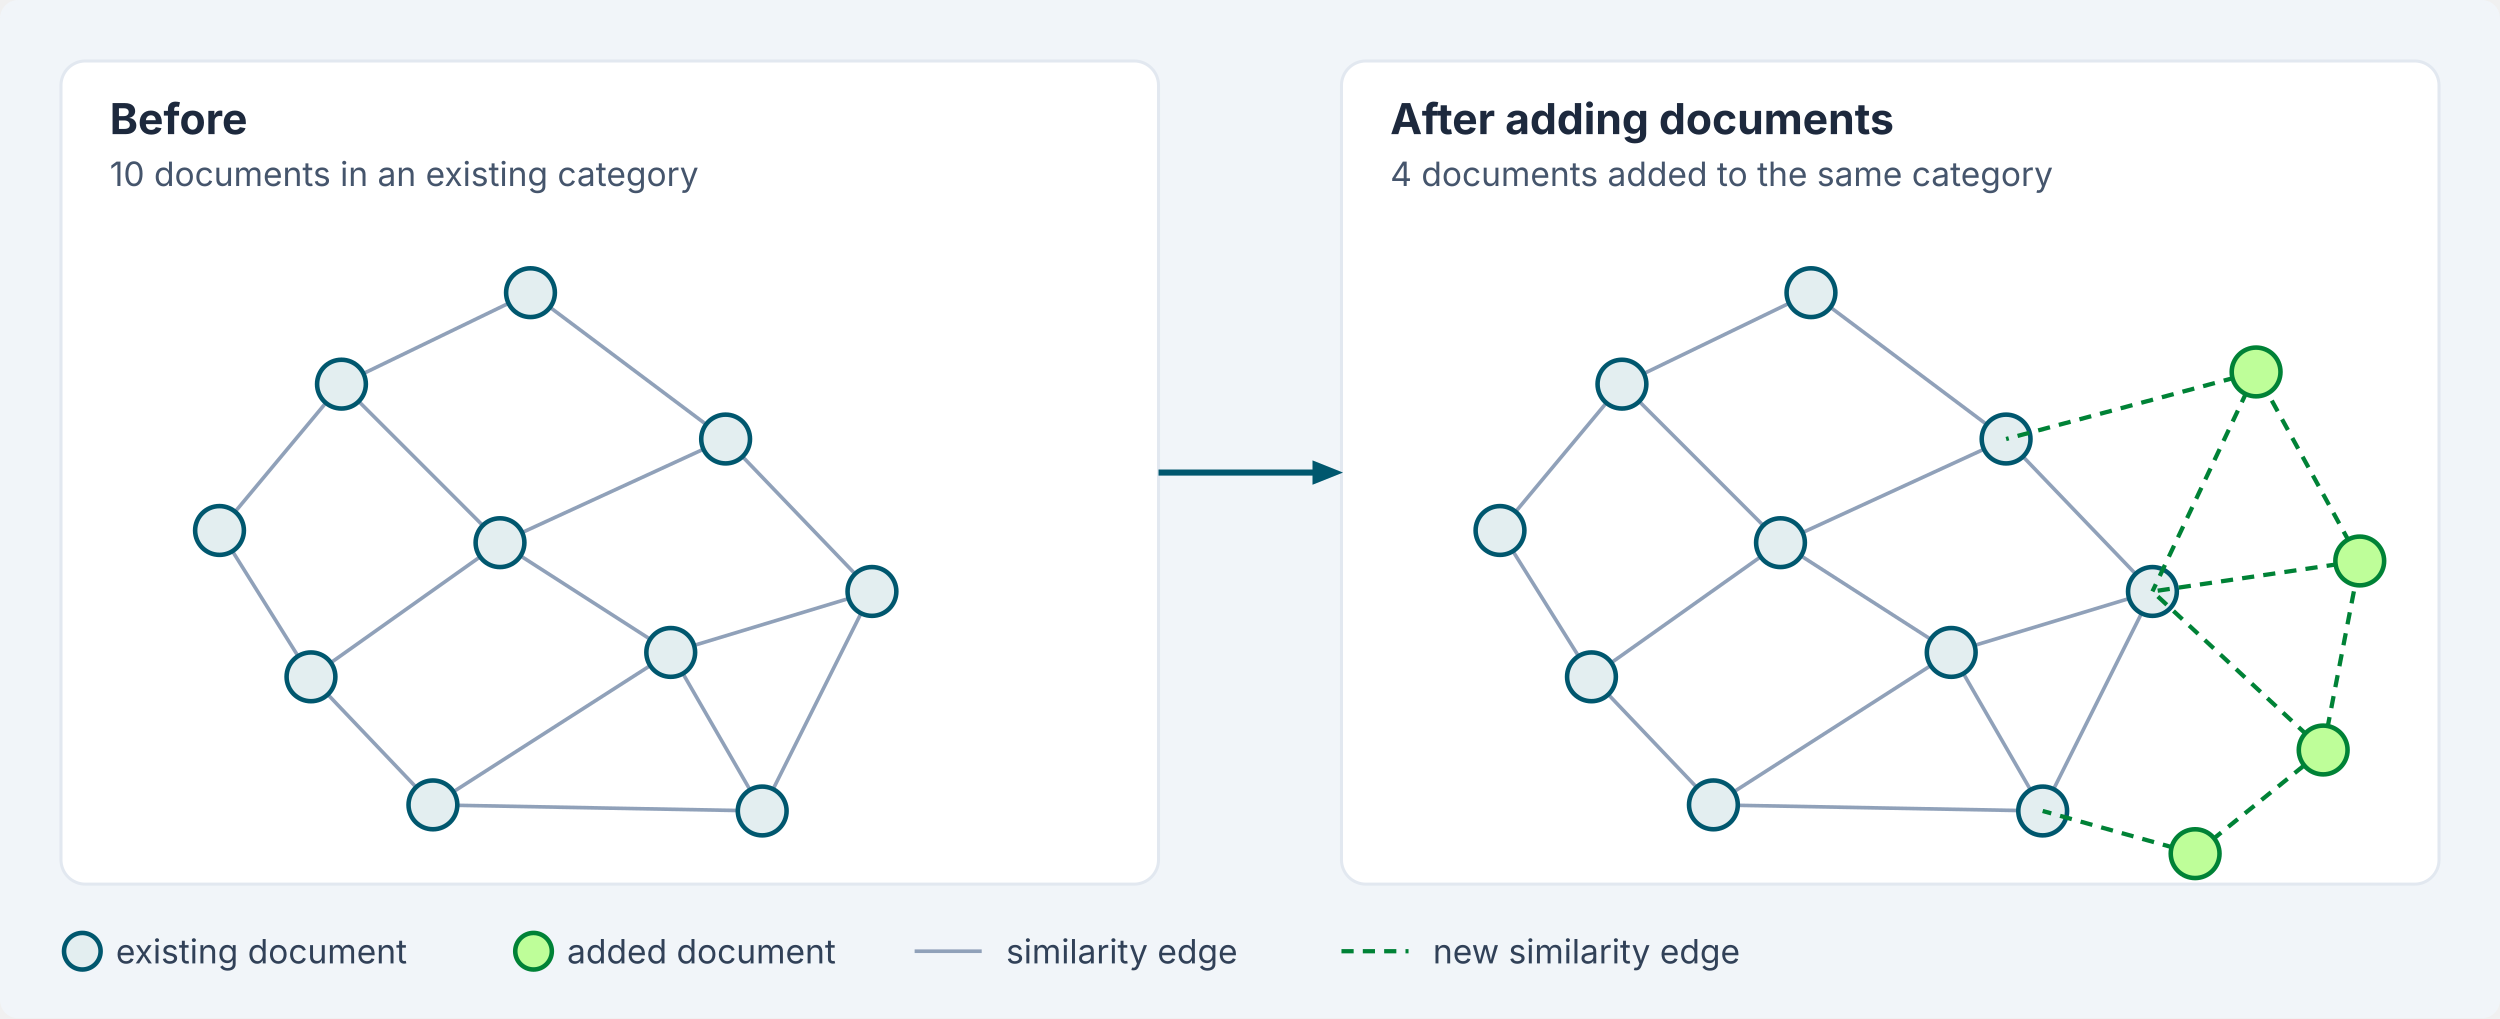
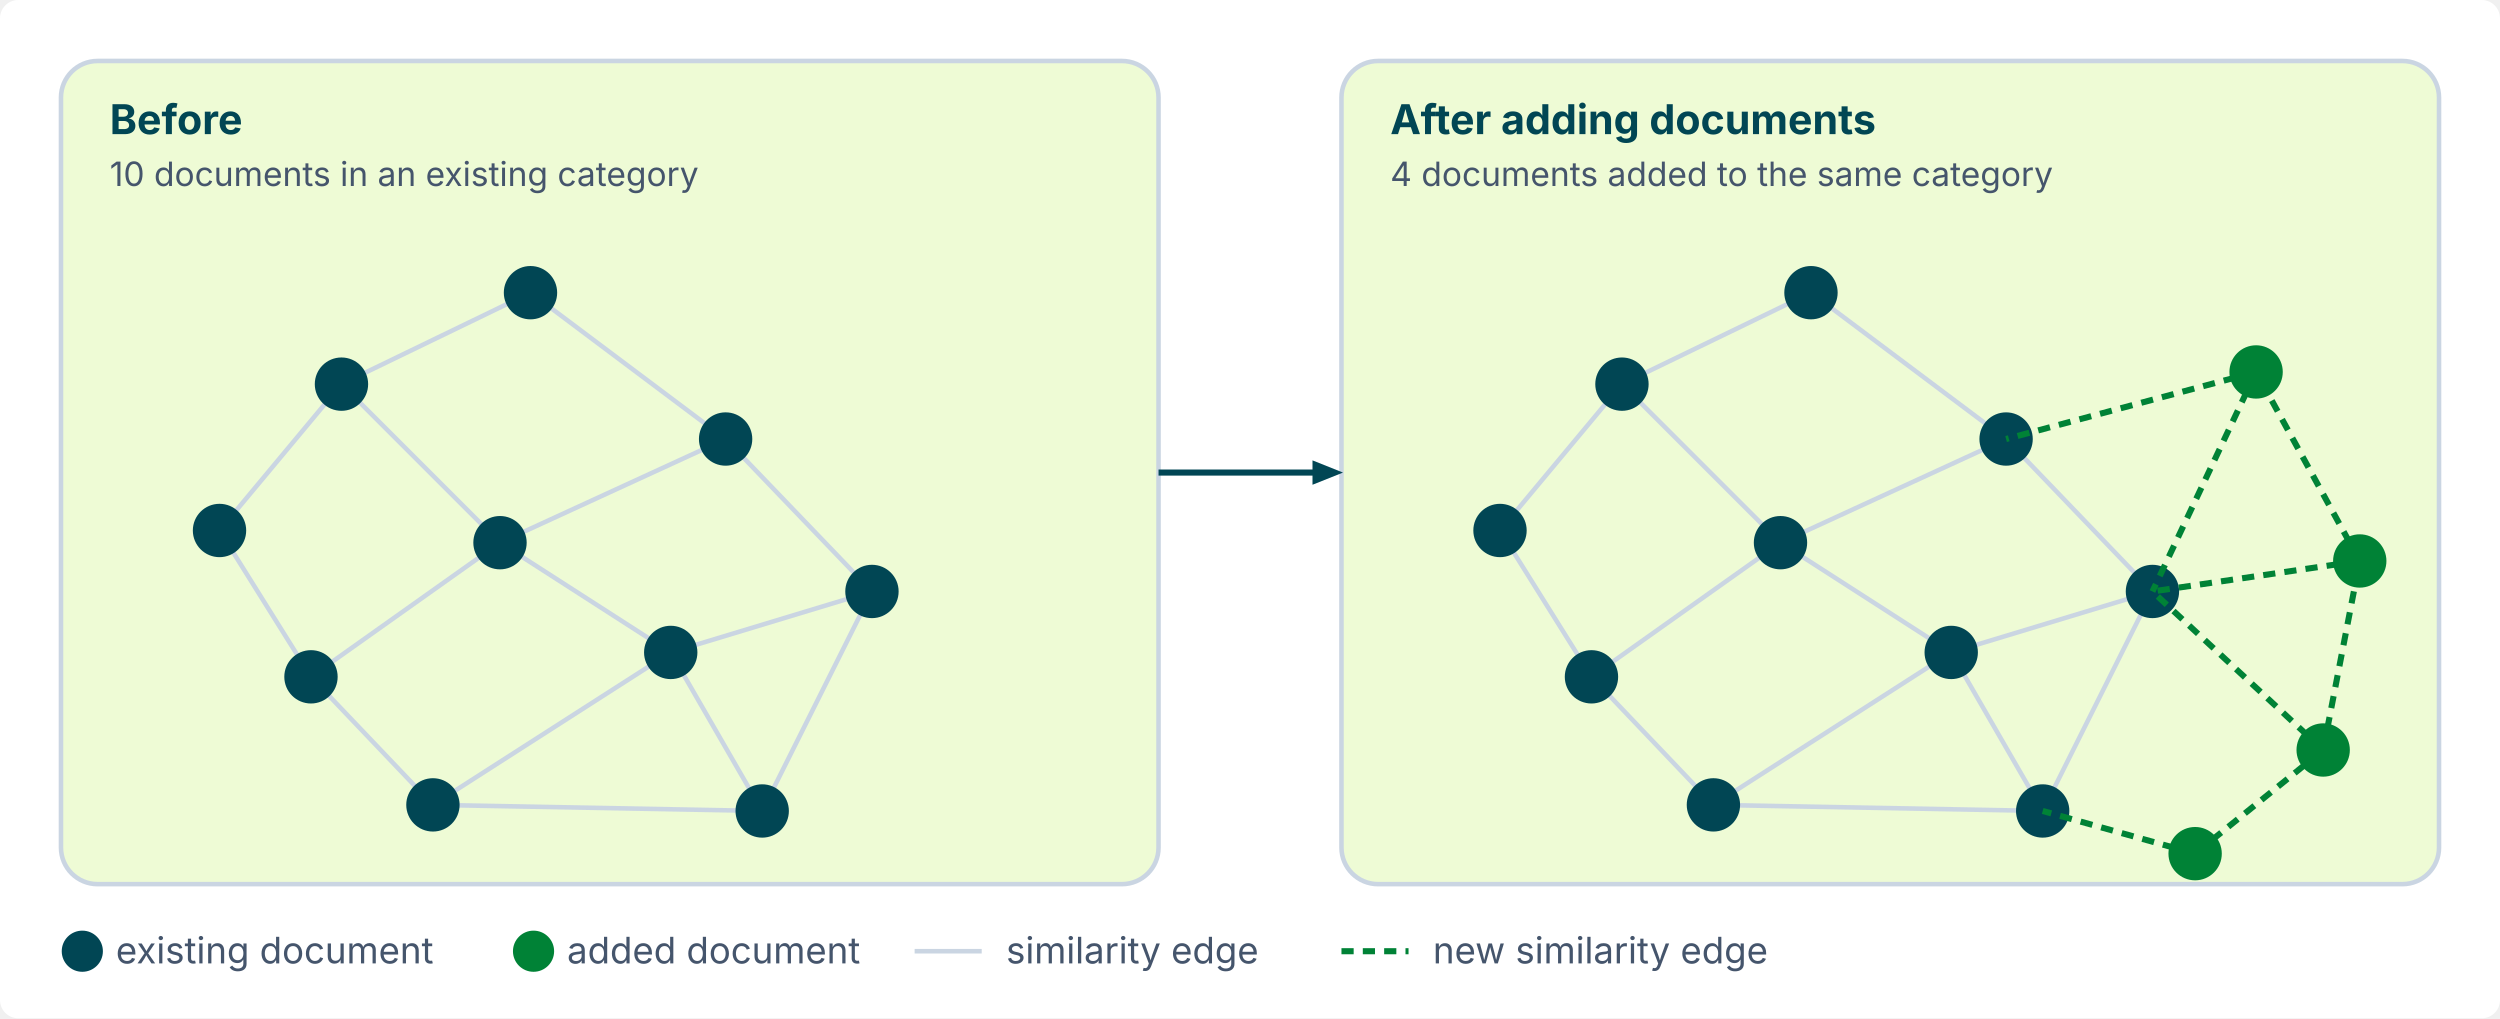
<svg xmlns="http://www.w3.org/2000/svg" viewBox="0 0 820 334" width="820" height="334">
  <style>
    .igui text { font-family: Inter, -apple-system, BlinkMacSystemFont, 'Segoe UI', Helvetica, Arial, sans-serif; }
-     .igui .panel { fill: #ffffff; stroke: #e2e8f0; stroke-width: 1; }
-     .igui .ptitle { font-size: 14px; font-weight: bold; fill: #1d293d; }
+     .igui .panel { fill: #eefbd5; stroke: #cad5e2; stroke-width: 1.5; }
+     .igui .ptitle { font-size: 13.5px; font-weight: 700; fill: #014654; }
    .igui .psub { font-size: 11px; fill: #45556c; }
-     .igui .edge { stroke: #90a1b9; stroke-width: 1.2; }
-     .igui .edge-new { stroke: #008236; stroke-width: 1.4; stroke-dasharray: 4 3; }
-     .igui .edge-gone { stroke: #cad5e2; stroke-width: 1; stroke-dasharray: 2 3; }
-     .igui .node { fill: #e3eef0; stroke: #00576e; stroke-width: 1.5; }
-     .igui .node-new { fill: #befe99; stroke: #008236; stroke-width: 1.5; }
-     .igui .node-del { fill: #fef9c2; stroke: #bb4d00; stroke-width: 1.5; }
-     .igui .node-gone { fill: #ffffff; stroke: #90a1b9; stroke-width: 1.2; stroke-dasharray: 2 2; }
+     .igui .edge { stroke: #cad5e2; stroke-width: 1.5; }
+     .igui .edge-new { stroke: #008236; stroke-width: 2; stroke-dasharray: 4 3; }
+     .igui .edge-gone { stroke: #cad5e2; stroke-width: 1.2; stroke-dasharray: 2 3; }
+     .igui .node { fill: #014654; stroke: #014654; stroke-width: 1.5; }
+     .igui .node-new { fill: #008236; stroke: #008236; stroke-width: 1.5; }
+     .igui .node-del { fill: #bb4d00; stroke: #bb4d00; stroke-width: 1.5; }
+     .igui .node-gone { fill: #ffffff; stroke: #cad5e2; stroke-width: 1.5; stroke-dasharray: 2 2; }
    .igui .ring { fill: none; stroke: #008236; stroke-width: 1.5; stroke-dasharray: 3 2; }
-     .igui .legend { font-size: 11px; fill: #314158; }
+     .igui .legend { font-size: 12px; fill: #45556c; }
    .igui .note { font-size: 11px; fill: #45556c; }
  </style>
  <defs>
    <marker id="igui-arrow" markerWidth="10" markerHeight="8" refX="2" refY="4" orient="auto" markerUnits="userSpaceOnUse">
-       <polygon points="0 0,10 4,0 8" fill="#00576e" />
+       <polygon points="0 0,10 4,0 8" fill="#014654" />
    </marker>
  </defs>
  <g class="igui">
-     <rect width="820" height="334" fill="#f1f5f9" rx="6" />
-     <rect class="panel" x="20" y="20" width="360" height="270" rx="8" />
+     <rect width="820" height="334" fill="#ffffff" rx="6" />
+     <rect class="panel" x="20" y="20" width="360" height="270" rx="12" />
    <text class="ptitle" x="36" y="44" text-anchor="start">Before</text>
    <text class="psub" x="36" y="61" text-anchor="start">10 documents in an existing category</text>
    <line class="edge" x1="174.0" y1="96.0" x2="112.0" y2="126.0" />
    <line class="edge" x1="174.0" y1="96.0" x2="238.0" y2="144.0" />
    <line class="edge" x1="112.0" y1="126.0" x2="72.0" y2="174.0" />
    <line class="edge" x1="112.0" y1="126.0" x2="164.0" y2="178.0" />
    <line class="edge" x1="238.0" y1="144.0" x2="164.0" y2="178.0" />
    <line class="edge" x1="238.0" y1="144.0" x2="286.0" y2="194.0" />
    <line class="edge" x1="72.0" y1="174.0" x2="102.0" y2="222.0" />
    <line class="edge" x1="164.0" y1="178.0" x2="102.0" y2="222.0" />
    <line class="edge" x1="164.0" y1="178.0" x2="220.0" y2="214.0" />
    <line class="edge" x1="220.0" y1="214.0" x2="286.0" y2="194.0" />
    <line class="edge" x1="102.0" y1="222.0" x2="142.0" y2="264.0" />
    <line class="edge" x1="220.0" y1="214.0" x2="142.0" y2="264.0" />
    <line class="edge" x1="220.0" y1="214.0" x2="250.0" y2="266.0" />
    <line class="edge" x1="142.0" y1="264.0" x2="250.0" y2="266.0" />
    <line class="edge" x1="286.0" y1="194.0" x2="250.0" y2="266.0" />
    <circle class="node" cx="174.0" cy="96.0" r="8" />
    <circle class="node" cx="112.0" cy="126.0" r="8" />
    <circle class="node" cx="238.0" cy="144.0" r="8" />
    <circle class="node" cx="72.0" cy="174.0" r="8" />
    <circle class="node" cx="164.0" cy="178.0" r="8" />
    <circle class="node" cx="102.0" cy="222.0" r="8" />
    <circle class="node" cx="220.0" cy="214.0" r="8" />
    <circle class="node" cx="286.0" cy="194.0" r="8" />
    <circle class="node" cx="142.0" cy="264.0" r="8" />
    <circle class="node" cx="250.0" cy="266.0" r="8" />
-     <rect class="panel" x="440" y="20" width="360" height="270" rx="8" />
+     <rect class="panel" x="440" y="20" width="360" height="270" rx="12" />
    <text class="ptitle" x="456" y="44" text-anchor="start">After adding documents</text>
    <text class="psub" x="456" y="61" text-anchor="start">4 documents added to the same category</text>
    <line class="edge" x1="594.0" y1="96.0" x2="532.0" y2="126.0" />
    <line class="edge" x1="594.0" y1="96.0" x2="658.0" y2="144.0" />
    <line class="edge" x1="532.0" y1="126.0" x2="492.0" y2="174.0" />
    <line class="edge" x1="532.0" y1="126.0" x2="584.0" y2="178.0" />
    <line class="edge" x1="658.0" y1="144.0" x2="584.0" y2="178.0" />
    <line class="edge" x1="658.0" y1="144.0" x2="706.0" y2="194.0" />
    <line class="edge" x1="492.0" y1="174.0" x2="522.0" y2="222.0" />
    <line class="edge" x1="584.0" y1="178.0" x2="522.0" y2="222.0" />
    <line class="edge" x1="584.0" y1="178.0" x2="640.0" y2="214.0" />
    <line class="edge" x1="640.0" y1="214.0" x2="706.0" y2="194.0" />
    <line class="edge" x1="522.0" y1="222.0" x2="562.0" y2="264.0" />
    <line class="edge" x1="640.0" y1="214.0" x2="562.0" y2="264.0" />
    <line class="edge" x1="640.0" y1="214.0" x2="670.0" y2="266.0" />
    <line class="edge" x1="562.0" y1="264.0" x2="670.0" y2="266.0" />
    <line class="edge" x1="706.0" y1="194.0" x2="670.0" y2="266.0" />
    <circle class="node" cx="594.0" cy="96.0" r="8" />
    <circle class="node" cx="532.0" cy="126.0" r="8" />
    <circle class="node" cx="658.0" cy="144.0" r="8" />
    <circle class="node" cx="492.0" cy="174.0" r="8" />
    <circle class="node" cx="584.0" cy="178.0" r="8" />
    <circle class="node" cx="522.0" cy="222.0" r="8" />
    <circle class="node" cx="640.0" cy="214.0" r="8" />
    <circle class="node" cx="706.0" cy="194.0" r="8" />
    <circle class="node" cx="562.0" cy="264.0" r="8" />
    <circle class="node" cx="670.0" cy="266.0" r="8" />
    <line class="edge-new" x1="740.0" y1="122.0" x2="658.0" y2="144.0" />
    <line class="edge-new" x1="740.0" y1="122.0" x2="706.0" y2="194.0" />
    <line class="edge-new" x1="774.0" y1="184.0" x2="706.0" y2="194.0" />
    <line class="edge-new" x1="774.0" y1="184.0" x2="740.0" y2="122.0" />
    <line class="edge-new" x1="762.0" y1="246.0" x2="706.0" y2="194.0" />
    <line class="edge-new" x1="762.0" y1="246.0" x2="774.0" y2="184.0" />
    <line class="edge-new" x1="720.0" y1="280.0" x2="670.0" y2="266.0" />
    <line class="edge-new" x1="720.0" y1="280.0" x2="762.0" y2="246.0" />
    <circle class="node-new" cx="740.0" cy="122.0" r="8" />
    <circle class="node-new" cx="774.0" cy="184.0" r="8" />
    <circle class="node-new" cx="762.0" cy="246.0" r="8" />
    <circle class="node-new" cx="720.0" cy="280.0" r="8" />
-     <path d="M 380 155 L 432.5 155" stroke="#00576e" stroke-width="2" fill="none" marker-end="url(#igui-arrow)" />
+     <path d="M 380 155 L 432.5 155" stroke="#014654" stroke-width="2" fill="none" marker-end="url(#igui-arrow)" />
    <circle class="node" cx="27" cy="312" r="6" />
    <text class="legend" x="38" y="316" text-anchor="start">existing document</text>
    <circle class="node-new" cx="175" cy="312" r="6" />
    <text class="legend" x="186" y="316" text-anchor="start">added document</text>
    <line class="edge" x1="300" y1="312" x2="322" y2="312" />
    <text class="legend" x="330" y="316" text-anchor="start">similarity edge</text>
    <line class="edge-new" x1="440" y1="312" x2="462" y2="312" />
    <text class="legend" x="470" y="316" text-anchor="start">new similarity edge</text>
  </g>
</svg>
